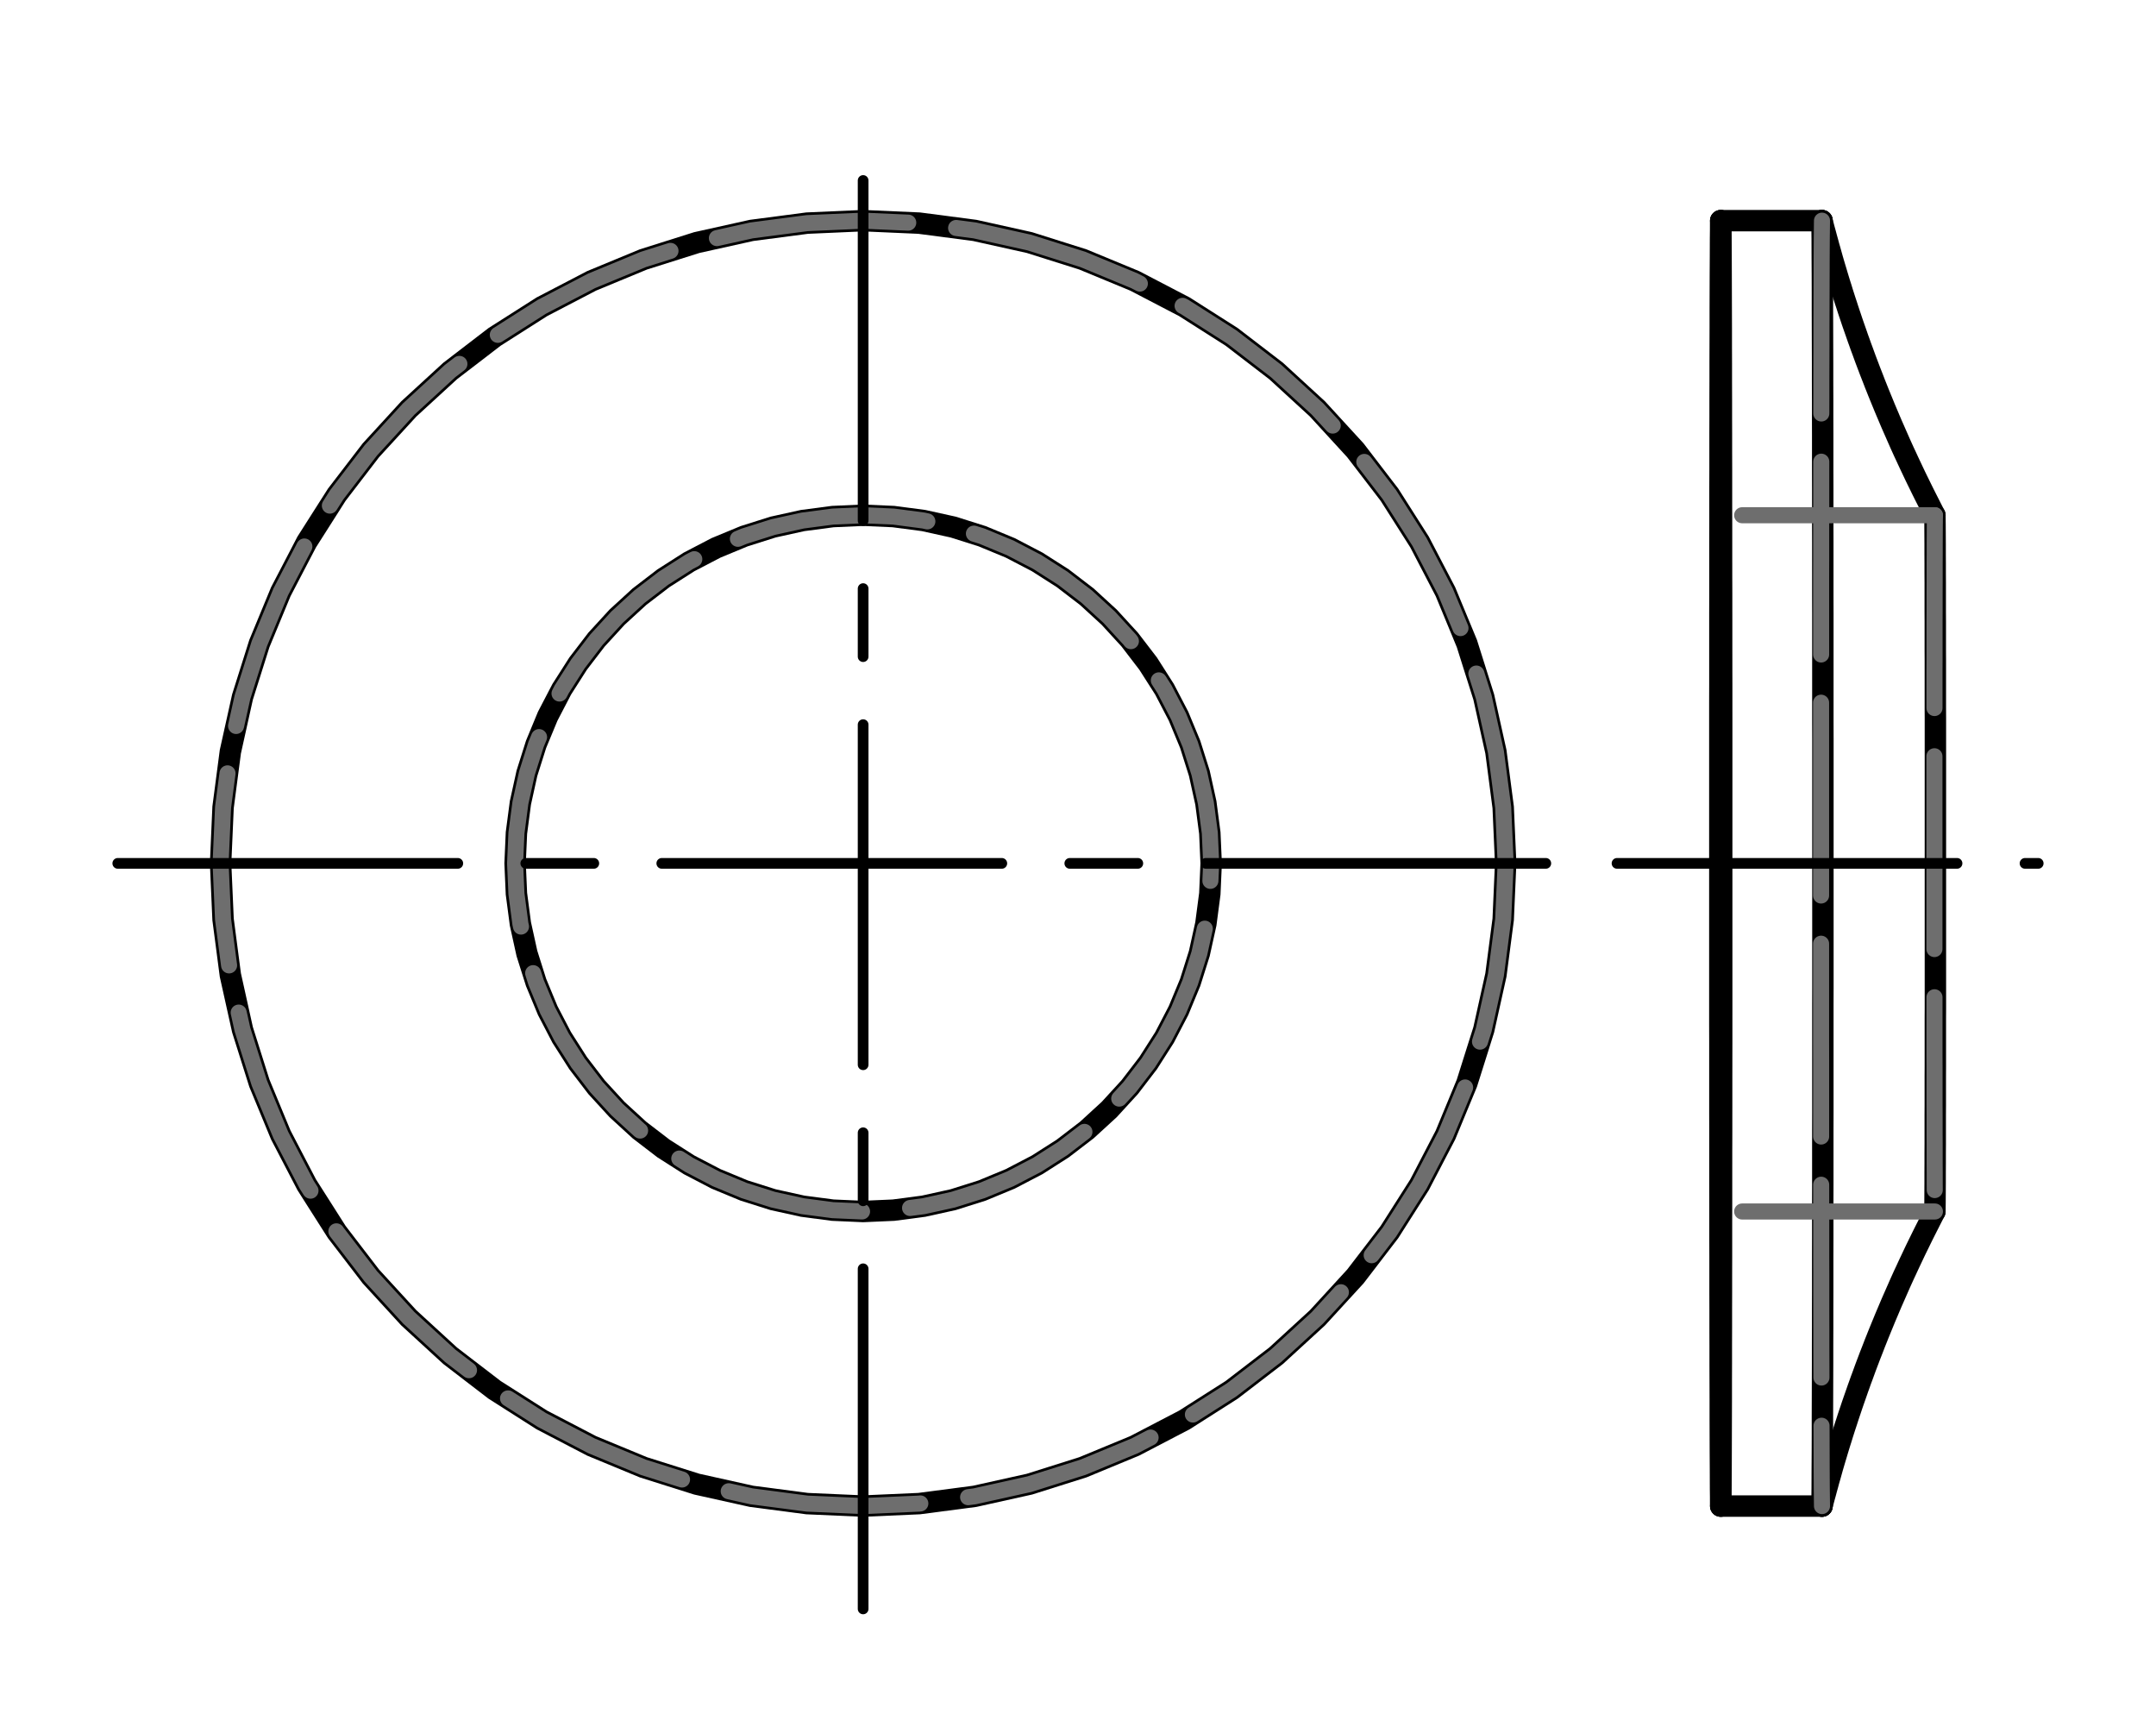
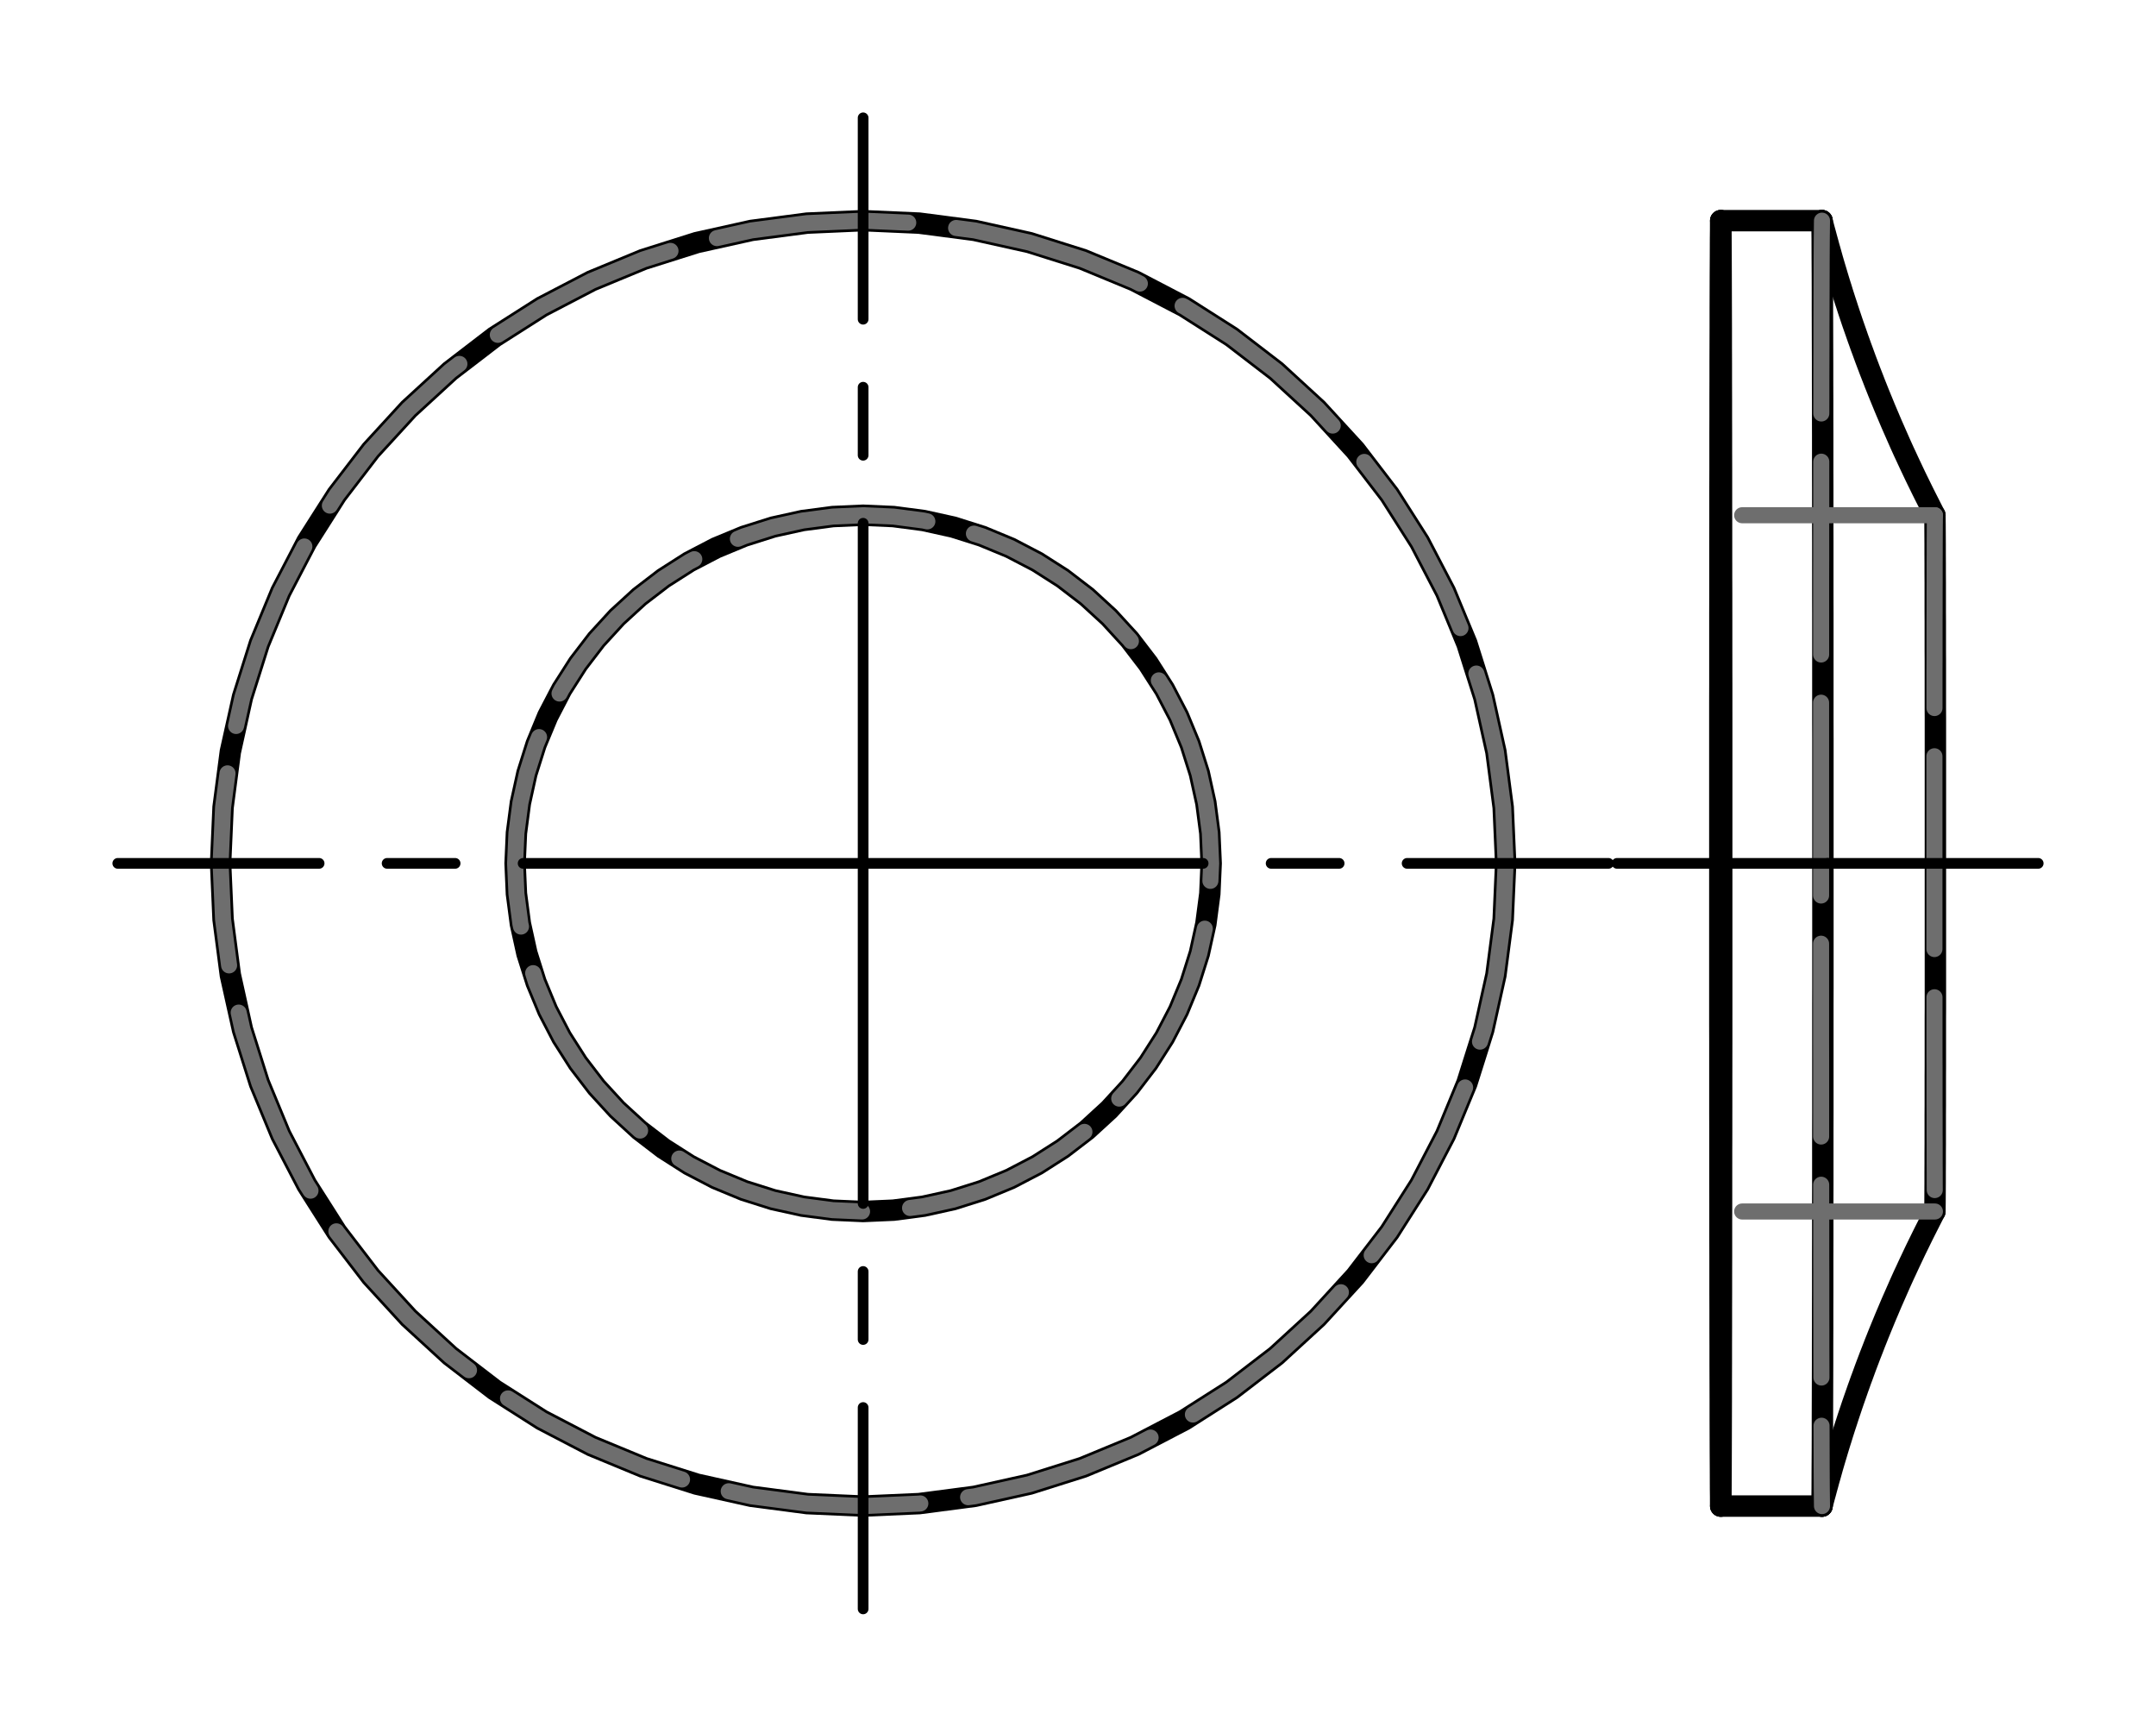
<svg xmlns="http://www.w3.org/2000/svg" width="40.266mm" height="32.24mm" viewBox="-16.12 -16.12 40.266 32.24" version="1.1">
  <g transform="scale(1,-1)" stroke-linecap="round">
    <g fill="none" stroke="rgb(0,0,0)" stroke-width="0.4" id="Visible">
      <path d="M 6.5,0.0 L 6.475,0.567 L 6.401,1.129 L 6.279,1.682 L 6.108,2.223 L 5.891,2.747 L 5.629,3.25 L 5.324,3.728 L 4.979,4.178 L 4.596,4.596 L 4.178,4.979 L 3.728,5.324 L 3.25,5.629 L 2.747,5.891 L 2.223,6.108 L 1.682,6.279 L 1.129,6.401 L 0.567,6.475 L -0.0,6.5 L -0.567,6.475 L -1.129,6.401 L -1.682,6.279 L -2.223,6.108 L -2.747,5.891 L -3.25,5.629 L -3.728,5.324 L -4.178,4.979 L -4.596,4.596 L -4.979,4.178 L -5.324,3.728 L -5.629,3.25 L -5.891,2.747 L -6.108,2.223 L -6.279,1.682 L -6.401,1.129 L -6.475,0.567 L -6.5,-0.0 L -6.475,-0.567 L -6.401,-1.129 L -6.279,-1.682 L -6.108,-2.223 L -5.891,-2.747 L -5.629,-3.25 L -5.324,-3.728 L -4.979,-4.178 L -4.596,-4.596 L -4.178,-4.979 L -3.728,-5.324 L -3.25,-5.629 L -2.747,-5.891 L -2.223,-6.108 L -1.682,-6.279 L -1.129,-6.401 L -0.567,-6.475 L 0.0,-6.5 L 0.567,-6.475 L 1.129,-6.401 L 1.682,-6.279 L 2.223,-6.108 L 2.747,-5.891 L 3.25,-5.629 L 3.728,-5.324 L 4.178,-4.979 L 4.596,-4.596 L 4.979,-4.178 L 5.324,-3.728 L 5.629,-3.25 L 5.891,-2.747 L 6.108,-2.223 L 6.279,-1.682 L 6.401,-1.129 L 6.475,-0.567 L 6.5,0.0" />
      <path d="M 12.0,0.0 L 11.954,1.046 L 11.818,2.084 L 11.591,3.106 L 11.276,4.104 L 10.876,5.071 L 10.392,6.0 L 9.83,6.883 L 9.193,7.713 L 8.485,8.485 L 7.713,9.193 L 6.883,9.83 L 6.0,10.392 L 5.071,10.876 L 4.104,11.276 L 3.106,11.591 L 2.084,11.818 L 1.046,11.954 L 0.0,12.0 L -1.046,11.954 L -2.084,11.818 L -3.106,11.591 L -4.104,11.276 L -5.071,10.876 L -6.0,10.392 L -6.883,9.83 L -7.713,9.193 L -8.485,8.485 L -9.193,7.713 L -9.83,6.883 L -10.392,6.0 L -10.876,5.071 L -11.276,4.104 L -11.591,3.106 L -11.818,2.084 L -11.954,1.046 L -12.0,0.0 L -11.954,-1.046 L -11.818,-2.084 L -11.591,-3.106 L -11.276,-4.104 L -10.876,-5.071 L -10.392,-6.0 L -9.83,-6.883 L -9.193,-7.713 L -8.485,-8.485 L -7.713,-9.193 L -6.883,-9.83 L -6.0,-10.392 L -5.071,-10.876 L -4.104,-11.276 L -3.106,-11.591 L -2.084,-11.818 L -1.046,-11.954 L -0.0,-12.0 L 1.046,-11.954 L 2.084,-11.818 L 3.106,-11.591 L 4.104,-11.276 L 5.071,-10.876 L 6.0,-10.392 L 6.883,-9.83 L 7.713,-9.193 L 8.485,-8.485 L 9.193,-7.713 L 9.83,-6.883 L 10.392,-6.0 L 10.876,-5.071 L 11.276,-4.104 L 11.591,-3.106 L 11.818,-2.084 L 11.954,-1.046 L 12.0,-0.0" />
      <path d="M 16.017,6.5 L 16.015,6.319 L 16.014,6.139 L 16.013,5.958 L 16.013,5.778 L 16.012,5.597 L 16.012,5.417 L 16.012,5.236 L 16.011,5.056 L 16.011,4.875 L 16.011,4.694 L 16.01,4.514 L 16.01,4.333 L 16.01,4.153 L 16.01,3.972 L 16.01,3.792 L 16.009,3.611 L 16.009,3.431 L 16.009,3.25 L 16.009,3.07 L 16.009,2.889 L 16.009,2.708 L 16.009,2.528 L 16.009,2.347 L 16.008,2.167 L 16.008,1.986 L 16.008,1.806 L 16.008,1.625 L 16.008,1.444 L 16.008,1.264 L 16.008,1.083 L 16.008,0.903 L 16.008,0.722 L 16.008,0.542 L 16.008,0.361 L 16.008,0.181 L 16.008,0.0 L 16.008,-0.181 L 16.008,-0.361 L 16.008,-0.542 L 16.008,-0.722 L 16.008,-0.903 L 16.008,-1.083 L 16.008,-1.264 L 16.008,-1.444 L 16.008,-1.625 L 16.008,-1.806 L 16.008,-1.986 L 16.008,-2.167 L 16.009,-2.347 L 16.009,-2.528 L 16.009,-2.708 L 16.009,-2.889 L 16.009,-3.07 L 16.009,-3.25 L 16.009,-3.431 L 16.009,-3.611 L 16.01,-3.792 L 16.01,-3.972 L 16.01,-4.153 L 16.01,-4.333 L 16.01,-4.514 L 16.011,-4.694 L 16.011,-4.875 L 16.011,-5.056 L 16.012,-5.236 L 16.012,-5.417 L 16.012,-5.597 L 16.013,-5.778 L 16.013,-5.958 L 16.014,-6.139 L 16.015,-6.319 L 16.017,-6.5" />
      <path d="M 16.017,-6.5 L 16.019,-6.319 L 16.02,-6.139 L 16.021,-5.958 L 16.021,-5.778 L 16.022,-5.597 L 16.022,-5.417 L 16.023,-5.236 L 16.023,-5.056 L 16.023,-4.875 L 16.023,-4.694 L 16.024,-4.514 L 16.024,-4.333 L 16.024,-4.153 L 16.024,-3.972 L 16.025,-3.792 L 16.025,-3.611 L 16.025,-3.431 L 16.025,-3.25 L 16.025,-3.07 L 16.025,-2.889 L 16.026,-2.708 L 16.026,-2.528 L 16.026,-2.347 L 16.026,-2.167 L 16.026,-1.986 L 16.026,-1.806 L 16.026,-1.625 L 16.026,-1.444 L 16.026,-1.264 L 16.026,-1.083 L 16.026,-0.903 L 16.026,-0.722 L 16.026,-0.542 L 16.026,-0.361 L 16.026,-0.181 L 16.026,0.0 L 16.026,0.181 L 16.026,0.361 L 16.026,0.542 L 16.026,0.722 L 16.026,0.903 L 16.026,1.083 L 16.026,1.264 L 16.026,1.444 L 16.026,1.625 L 16.026,1.806 L 16.026,1.986 L 16.026,2.167 L 16.026,2.347 L 16.026,2.528 L 16.026,2.708 L 16.025,2.889 L 16.025,3.07 L 16.025,3.25 L 16.025,3.431 L 16.025,3.611 L 16.025,3.792 L 16.024,3.972 L 16.024,4.153 L 16.024,4.333 L 16.024,4.514 L 16.023,4.694 L 16.023,4.875 L 16.023,5.056 L 16.023,5.236 L 16.022,5.417 L 16.022,5.597 L 16.021,5.778 L 16.021,5.958 L 16.02,6.139 L 16.019,6.319 L 16.017,6.5" />
      <path d="M 16.017,12.0 L 16.013,11.667 L 16.012,11.333 L 16.01,11 L 16.009,10.667 L 16.008,10.333 L 16.008,10 L 16.007,9.667 L 16.006,9.333 L 16.006,9 L 16.005,8.667 L 16.005,8.333 L 16.004,8 L 16.004,7.667 L 16.004,7.333 L 16.003,7.0 L 16.003,6.667 L 16.003,6.333 L 16.002,6.0 L 16.002,5.667 L 16.002,5.333 L 16.002,5.0 L 16.001,4.667 L 16.001,4.333 L 16.001,4.0 L 16.001,3.667 L 16.001,3.333 L 16,3.0 L 16,2.667 L 16,2.333 L 16,2.0 L 16,1.667 L 16,1.333 L 16,1.0 L 16.0,0.667 L 16.0,0.333 L 16.0,0.0 L 16.0,-0.333 L 16.0,-0.667 L 16,-1.0 L 16,-1.333 L 16,-1.667 L 16,-2.0 L 16,-2.333 L 16,-2.667 L 16,-3.0 L 16.001,-3.333 L 16.001,-3.667 L 16.001,-4.0 L 16.001,-4.333 L 16.001,-4.667 L 16.002,-5.0 L 16.002,-5.333 L 16.002,-5.667 L 16.002,-6.0 L 16.003,-6.333 L 16.003,-6.667 L 16.003,-7.0 L 16.004,-7.333 L 16.004,-7.667 L 16.004,-8.0 L 16.005,-8.333 L 16.005,-8.667 L 16.006,-9.0 L 16.006,-9.333 L 16.007,-9.667 L 16.008,-10.0 L 16.008,-10.333 L 16.009,-10.667 L 16.01,-11.0 L 16.012,-11.333 L 16.013,-11.667 L 16.017,-12.0" />
      <path d="M 16.017,-12.0 L 16.021,-11.667 L 16.023,-11.333 L 16.024,-11 L 16.025,-10.667 L 16.026,-10.333 L 16.027,-10 L 16.027,-9.667 L 16.028,-9.333 L 16.028,-9 L 16.029,-8.667 L 16.029,-8.333 L 16.03,-8 L 16.03,-7.667 L 16.031,-7.333 L 16.031,-7.0 L 16.031,-6.667 L 16.032,-6.333 L 16.032,-6.0 L 16.032,-5.667 L 16.032,-5.333 L 16.033,-5.0 L 16.033,-4.667 L 16.033,-4.333 L 16.033,-4.0 L 16.033,-3.667 L 16.034,-3.333 L 16.034,-3.0 L 16.034,-2.667 L 16.034,-2.333 L 16.034,-2.0 L 16.034,-1.667 L 16.034,-1.333 L 16.034,-1.0 L 16.034,-0.667 L 16.034,-0.333 L 16.034,0.0 L 16.034,0.333 L 16.034,0.667 L 16.034,1.0 L 16.034,1.333 L 16.034,1.667 L 16.034,2.0 L 16.034,2.333 L 16.034,2.667 L 16.034,3.0 L 16.034,3.333 L 16.033,3.667 L 16.033,4.0 L 16.033,4.333 L 16.033,4.667 L 16.033,5.0 L 16.032,5.333 L 16.032,5.667 L 16.032,6.0 L 16.032,6.333 L 16.031,6.667 L 16.031,7.0 L 16.031,7.333 L 16.03,7.667 L 16.03,8.0 L 16.029,8.333 L 16.029,8.667 L 16.028,9.0 L 16.028,9.333 L 16.027,9.667 L 16.027,10.0 L 16.026,10.333 L 16.025,10.667 L 16.024,11.0 L 16.023,11.333 L 16.021,11.667 L 16.017,12.0" />
      <path d="M 17.908,-12.0 L 17.908,-12.0 L 17.908,-12 L 17.908,-12" />
      <path d="M 17.908,-12 L 17.912,-11.666 L 17.913,-11.333 L 17.915,-11 L 17.916,-10.667 L 17.916,-10.333 L 17.917,-10 L 17.918,-9.667 L 17.919,-9.333 L 17.919,-9 L 17.92,-8.667 L 17.92,-8.333 L 17.921,-8 L 17.921,-7.667 L 17.921,-7.333 L 17.922,-7 L 17.922,-6.667 L 17.922,-6.333 L 17.923,-6 L 17.923,-5.667 L 17.923,-5.333 L 17.923,-5.0 L 17.924,-4.667 L 17.924,-4.333 L 17.924,-4.0 L 17.924,-3.667 L 17.924,-3.333 L 17.924,-3.0 L 17.924,-2.667 L 17.925,-2.333 L 17.925,-2.0 L 17.925,-1.667 L 17.925,-1.333 L 17.925,-1.0 L 17.925,-0.667 L 17.925,-0.333 L 17.925,0.0 L 17.925,0.333 L 17.925,0.667 L 17.925,1.0 L 17.925,1.333 L 17.925,1.667 L 17.925,2.0 L 17.925,2.333 L 17.924,2.667 L 17.924,3.0 L 17.924,3.333 L 17.924,3.667 L 17.924,4.0 L 17.924,4.333 L 17.924,4.667 L 17.923,5 L 17.923,5.333 L 17.923,5.667 L 17.923,6 L 17.922,6.333 L 17.922,6.667 L 17.922,7 L 17.921,7.333 L 17.921,7.667 L 17.921,8 L 17.92,8.333 L 17.92,8.667 L 17.919,9 L 17.919,9.333 L 17.918,9.667 L 17.917,10 L 17.916,10.333 L 17.916,10.666 L 17.915,11 L 17.913,11.333 L 17.912,11.666 L 17.908,12" />
      <path d="M 17.908,12 L 17.908,12 L 17.908,12.0 L 17.908,12.0" />
      <path d="M 16.017,12.0 L 16.043,12.0 L 16.07,12.0 L 16.096,12.0 L 16.122,12.0 L 16.148,12.0 L 16.175,12.0 L 16.201,12.0 L 16.227,12.0 L 16.253,12.0 L 16.28,12.0 L 16.306,12.0 L 16.332,12.0 L 16.358,12.0 L 16.385,12.0 L 16.411,12.0 L 16.437,12.0 L 16.463,12.0 L 16.49,12.0 L 16.516,12.0 L 16.542,12.0 L 16.569,12.0 L 16.595,12.0 L 16.621,12.0 L 16.647,12.0 L 16.674,12.0 L 16.7,12.0 L 16.726,12.0 L 16.752,12.0 L 16.779,12.0 L 16.805,12.0 L 16.831,12.0 L 16.857,12.0 L 16.884,12.0 L 16.91,12.0 L 16.936,12.0 L 16.962,12.0 L 16.989,12.0 L 17.015,12.0 L 17.041,12.0 L 17.067,12.0 L 17.094,12.0 L 17.12,12.0 L 17.146,12.0 L 17.172,12.0 L 17.199,12.0 L 17.225,12.0 L 17.251,12.0 L 17.278,12.0 L 17.304,12.0 L 17.33,12.0 L 17.356,12.0 L 17.383,12.0 L 17.409,12.0 L 17.435,12.0 L 17.461,12.0 L 17.488,12.0 L 17.514,12.0 L 17.54,12.0 L 17.567,12.0 L 17.593,12.0 L 17.619,12.0 L 17.645,12.0 L 17.672,12.0 L 17.698,12.0 L 17.724,12.0 L 17.75,12.0 L 17.776,12.0 L 17.803,12.0 L 17.829,12.0 L 17.855,12.0 L 17.882,12.0 L 17.908,12.0" />
      <path d="M 20.017,-6.5 L 20.019,-6.319 L 20.02,-6.139 L 20.021,-5.958 L 20.021,-5.778 L 20.022,-5.597 L 20.022,-5.417 L 20.023,-5.236 L 20.023,-5.056 L 20.023,-4.875 L 20.023,-4.694 L 20.024,-4.514 L 20.024,-4.333 L 20.024,-4.153 L 20.024,-3.972 L 20.025,-3.792 L 20.025,-3.611 L 20.025,-3.431 L 20.025,-3.25 L 20.025,-3.07 L 20.025,-2.889 L 20.026,-2.708 L 20.026,-2.528 L 20.026,-2.347 L 20.026,-2.167 L 20.026,-1.986 L 20.026,-1.806 L 20.026,-1.625 L 20.026,-1.444 L 20.026,-1.264 L 20.026,-1.083 L 20.026,-0.903 L 20.026,-0.722 L 20.026,-0.542 L 20.026,-0.361 L 20.026,-0.181 L 20.026,0.0 L 20.026,0.181 L 20.026,0.361 L 20.026,0.542 L 20.026,0.722 L 20.026,0.903 L 20.026,1.083 L 20.026,1.264 L 20.026,1.444 L 20.026,1.625 L 20.026,1.806 L 20.026,1.986 L 20.026,2.167 L 20.026,2.347 L 20.026,2.528 L 20.026,2.708 L 20.025,2.889 L 20.025,3.069 L 20.025,3.25 L 20.025,3.431 L 20.025,3.611 L 20.025,3.792 L 20.024,3.972 L 20.024,4.153 L 20.024,4.333 L 20.024,4.514 L 20.023,4.694 L 20.023,4.875 L 20.023,5.056 L 20.023,5.236 L 20.022,5.417 L 20.022,5.597 L 20.021,5.778 L 20.021,5.958 L 20.02,6.139 L 20.019,6.319 L 20.017,6.5" />
      <path d="M 16.017,-12.0 L 16.043,-12.0 L 16.07,-12.0 L 16.096,-12.0 L 16.122,-12.0 L 16.148,-12.0 L 16.175,-12.0 L 16.201,-12.0 L 16.227,-12.0 L 16.253,-12.0 L 16.28,-12.0 L 16.306,-12.0 L 16.332,-12.0 L 16.358,-12.0 L 16.385,-12.0 L 16.411,-12.0 L 16.437,-12.0 L 16.463,-12.0 L 16.49,-12.0 L 16.516,-12.0 L 16.542,-12.0 L 16.569,-12.0 L 16.595,-12.0 L 16.621,-12.0 L 16.647,-12.0 L 16.674,-12.0 L 16.7,-12.0 L 16.726,-12.0 L 16.752,-12.0 L 16.779,-12.0 L 16.805,-12.0 L 16.831,-12.0 L 16.857,-12.0 L 16.884,-12.0 L 16.91,-12.0 L 16.936,-12.0 L 16.962,-12.0 L 16.989,-12.0 L 17.015,-12.0 L 17.041,-12.0 L 17.067,-12.0 L 17.094,-12.0 L 17.12,-12.0 L 17.146,-12.0 L 17.172,-12.0 L 17.199,-12.0 L 17.225,-12.0 L 17.251,-12.0 L 17.278,-12.0 L 17.304,-12.0 L 17.33,-12.0 L 17.356,-12.0 L 17.383,-12.0 L 17.409,-12.0 L 17.435,-12.0 L 17.461,-12.0 L 17.488,-12.0 L 17.514,-12.0 L 17.54,-12.0 L 17.567,-12.0 L 17.593,-12.0 L 17.619,-12.0 L 17.645,-12.0 L 17.672,-12.0 L 17.698,-12.0 L 17.724,-12.0 L 17.75,-12.0 L 17.776,-12.0 L 17.803,-12.0 L 17.829,-12.0 L 17.855,-12.0 L 17.882,-12.0 L 17.908,-12.0" />
      <path d="M 17.908,-12 L 17.928,-11.921 L 17.949,-11.841 L 17.971,-11.762 L 17.992,-11.683 L 18.014,-11.604 L 18.035,-11.525 L 18.058,-11.446 L 18.08,-11.367 L 18.102,-11.288 L 18.125,-11.209 L 18.148,-11.131 L 18.172,-11.052 L 18.195,-10.974 L 18.219,-10.895 L 18.243,-10.817 L 18.268,-10.739 L 18.292,-10.66 L 18.317,-10.582 L 18.342,-10.504 L 18.368,-10.426 L 18.393,-10.348 L 18.419,-10.27 L 18.445,-10.193 L 18.471,-10.115 L 18.498,-10.037 L 18.525,-9.96 L 18.552,-9.883 L 18.579,-9.805 L 18.607,-9.728 L 18.634,-9.651 L 18.663,-9.574 L 18.691,-9.497 L 18.719,-9.42 L 18.748,-9.343 L 18.777,-9.267 L 18.806,-9.19 L 18.836,-9.114 L 18.866,-9.037 L 18.895,-8.961 L 18.926,-8.884 L 18.956,-8.808 L 18.987,-8.732 L 19.018,-8.656 L 19.049,-8.581 L 19.08,-8.505 L 19.112,-8.429 L 19.144,-8.354 L 19.176,-8.278 L 19.208,-8.203 L 19.241,-8.128 L 19.274,-8.053 L 19.307,-7.978 L 19.34,-7.903 L 19.373,-7.828 L 19.407,-7.753 L 19.441,-7.678 L 19.476,-7.604 L 19.51,-7.53 L 19.545,-7.455 L 19.58,-7.381 L 19.615,-7.307 L 19.65,-7.233 L 19.686,-7.159 L 19.722,-7.086 L 19.758,-7.012 L 19.794,-6.939 L 19.831,-6.865 L 19.868,-6.792 L 19.905,-6.719 L 19.942,-6.646 L 19.979,-6.573 L 20.017,-6.5" />
      <path d="M 17.908,12 L 17.928,11.921 L 17.949,11.841 L 17.971,11.762 L 17.992,11.683 L 18.014,11.604 L 18.035,11.525 L 18.058,11.446 L 18.08,11.367 L 18.102,11.288 L 18.125,11.209 L 18.148,11.131 L 18.172,11.052 L 18.195,10.974 L 18.219,10.895 L 18.243,10.817 L 18.268,10.739 L 18.292,10.66 L 18.317,10.582 L 18.342,10.504 L 18.368,10.426 L 18.393,10.348 L 18.419,10.27 L 18.445,10.193 L 18.471,10.115 L 18.498,10.037 L 18.525,9.96 L 18.552,9.883 L 18.579,9.805 L 18.607,9.728 L 18.634,9.651 L 18.663,9.574 L 18.691,9.497 L 18.719,9.42 L 18.748,9.343 L 18.777,9.267 L 18.806,9.19 L 18.836,9.114 L 18.866,9.037 L 18.895,8.961 L 18.926,8.884 L 18.956,8.808 L 18.987,8.732 L 19.018,8.656 L 19.049,8.581 L 19.08,8.505 L 19.112,8.429 L 19.144,8.354 L 19.176,8.278 L 19.208,8.203 L 19.241,8.128 L 19.274,8.053 L 19.307,7.978 L 19.34,7.903 L 19.373,7.828 L 19.407,7.753 L 19.441,7.678 L 19.476,7.604 L 19.51,7.53 L 19.545,7.455 L 19.58,7.381 L 19.615,7.307 L 19.65,7.233 L 19.686,7.159 L 19.722,7.086 L 19.758,7.012 L 19.794,6.939 L 19.831,6.865 L 19.868,6.792 L 19.905,6.719 L 19.942,6.646 L 19.979,6.573 L 20.017,6.5" />
    </g>
    <g fill="none" stroke="rgb(110,110,110)" stroke-width="0.3" id="Hidden" stroke-dasharray="3.6 0.9">
      <path d="M 12.0,0.0 L 11.954,1.046 L 11.818,2.084 L 11.591,3.106 L 11.276,4.104 L 10.876,5.071 L 10.392,6.0 L 9.83,6.883 L 9.193,7.713 L 8.485,8.485 L 7.713,9.193 L 6.883,9.83 L 6.0,10.392 L 5.071,10.876 L 4.104,11.276 L 3.106,11.591 L 2.084,11.818 L 1.046,11.954 L 0.0,12.0 L -1.046,11.954 L -2.084,11.818 L -3.106,11.591 L -4.104,11.276 L -5.071,10.876 L -6.0,10.392 L -6.883,9.83 L -7.713,9.193 L -8.485,8.485 L -9.193,7.713 L -9.83,6.883 L -10.392,6.0 L -10.876,5.071 L -11.276,4.104 L -11.591,3.106 L -11.818,2.084 L -11.954,1.046 L -12.0,0.0 L -11.954,-1.046 L -11.818,-2.084 L -11.591,-3.106 L -11.276,-4.104 L -10.876,-5.071 L -10.392,-6.0 L -9.83,-6.883 L -9.193,-7.713 L -8.485,-8.485 L -7.713,-9.193 L -6.883,-9.83 L -6.0,-10.392 L -5.071,-10.876 L -4.104,-11.276 L -3.106,-11.591 L -2.084,-11.818 L -1.046,-11.954 L -0.0,-12.0 L 1.046,-11.954 L 2.084,-11.818 L 3.106,-11.591 L 4.104,-11.276 L 5.071,-10.876 L 6.0,-10.392 L 6.883,-9.83 L 7.713,-9.193 L 8.485,-8.485 L 9.193,-7.713 L 9.83,-6.883 L 10.392,-6.0 L 10.876,-5.071 L 11.276,-4.104 L 11.591,-3.106 L 11.818,-2.084 L 11.954,-1.046 L 12.0,-0.0" />
      <path d="M 6.5,0.0 L 6.475,0.567 L 6.401,1.129 L 6.279,1.682 L 6.108,2.223 L 5.891,2.747 L 5.629,3.25 L 5.324,3.728 L 4.979,4.178 L 4.596,4.596 L 4.178,4.979 L 3.728,5.324 L 3.25,5.629 L 2.747,5.891 L 2.223,6.108 L 1.682,6.279 L 1.129,6.401 L 0.567,6.475 L -0.0,6.5 L -0.567,6.475 L -1.129,6.401 L -1.682,6.279 L -2.223,6.108 L -2.747,5.891 L -3.25,5.629 L -3.728,5.324 L -4.178,4.979 L -4.596,4.596 L -4.979,4.178 L -5.324,3.728 L -5.629,3.25 L -5.891,2.747 L -6.108,2.223 L -6.279,1.682 L -6.401,1.129 L -6.475,0.567 L -6.5,-0.0 L -6.475,-0.567 L -6.401,-1.129 L -6.279,-1.682 L -6.108,-2.223 L -5.891,-2.747 L -5.629,-3.25 L -5.324,-3.728 L -4.979,-4.178 L -4.596,-4.596 L -4.178,-4.979 L -3.728,-5.324 L -3.25,-5.629 L -2.747,-5.891 L -2.223,-6.108 L -1.682,-6.279 L -1.129,-6.401 L -0.567,-6.475 L 0.0,-6.5 L 0.567,-6.475 L 1.129,-6.401 L 1.682,-6.279 L 2.223,-6.108 L 2.747,-5.891 L 3.25,-5.629 L 3.728,-5.324 L 4.178,-4.979 L 4.596,-4.596 L 4.979,-4.178 L 5.324,-3.728 L 5.629,-3.25 L 5.891,-2.747 L 6.108,-2.223 L 6.279,-1.682 L 6.401,-1.129 L 6.475,-0.567 L 6.5,0.0" />
      <path d="M 17.908,12.0 L 17.904,11.667 L 17.902,11.333 L 17.901,11 L 17.9,10.667 L 17.899,10.333 L 17.898,10 L 17.898,9.667 L 17.897,9.333 L 17.896,9 L 17.896,8.667 L 17.895,8.333 L 17.895,8 L 17.895,7.667 L 17.894,7.333 L 17.894,7.0 L 17.894,6.667 L 17.893,6.333 L 17.893,6.0 L 17.893,5.667 L 17.892,5.333 L 17.892,5.0 L 17.892,4.667 L 17.892,4.333 L 17.892,4.0 L 17.892,3.667 L 17.891,3.333 L 17.891,3.0 L 17.891,2.667 L 17.891,2.333 L 17.891,2.0 L 17.891,1.667 L 17.891,1.333 L 17.891,1.0 L 17.891,0.667 L 17.891,0.333 L 17.891,0.0 L 17.891,-0.333 L 17.891,-0.667 L 17.891,-1.0 L 17.891,-1.333 L 17.891,-1.667 L 17.891,-2.0 L 17.891,-2.333 L 17.891,-2.667 L 17.891,-3.0 L 17.891,-3.333 L 17.892,-3.667 L 17.892,-4.0 L 17.892,-4.333 L 17.892,-4.667 L 17.892,-5.0 L 17.892,-5.333 L 17.893,-5.667 L 17.893,-6.0 L 17.893,-6.333 L 17.894,-6.667 L 17.894,-7.0 L 17.894,-7.333 L 17.895,-7.667 L 17.895,-8.0 L 17.895,-8.333 L 17.896,-8.667 L 17.896,-9.0 L 17.897,-9.333 L 17.898,-9.667 L 17.898,-10.0 L 17.899,-10.333 L 17.9,-10.667 L 17.901,-11.0 L 17.902,-11.333 L 17.904,-11.667 L 17.908,-12.0" />
      <path d="M 20.017,6.5 L 20.015,6.319 L 20.014,6.139 L 20.013,5.958 L 20.013,5.778 L 20.012,5.597 L 20.012,5.417 L 20.012,5.236 L 20.011,5.056 L 20.011,4.875 L 20.011,4.694 L 20.01,4.514 L 20.01,4.333 L 20.01,4.153 L 20.01,3.972 L 20.01,3.792 L 20.009,3.611 L 20.009,3.431 L 20.009,3.25 L 20.009,3.07 L 20.009,2.889 L 20.009,2.708 L 20.009,2.528 L 20.009,2.347 L 20.008,2.167 L 20.008,1.986 L 20.008,1.806 L 20.008,1.625 L 20.008,1.444 L 20.008,1.264 L 20.008,1.083 L 20.008,0.903 L 20.008,0.722 L 20.008,0.542 L 20.008,0.361 L 20.008,0.181 L 20.008,0.0 L 20.008,-0.181 L 20.008,-0.361 L 20.008,-0.542 L 20.008,-0.722 L 20.008,-0.903 L 20.008,-1.083 L 20.008,-1.264 L 20.008,-1.444 L 20.008,-1.625 L 20.008,-1.806 L 20.008,-1.986 L 20.008,-2.167 L 20.009,-2.347 L 20.009,-2.528 L 20.009,-2.708 L 20.009,-2.889 L 20.009,-3.07 L 20.009,-3.25 L 20.009,-3.431 L 20.009,-3.611 L 20.01,-3.792 L 20.01,-3.972 L 20.01,-4.153 L 20.01,-4.333 L 20.01,-4.514 L 20.011,-4.694 L 20.011,-4.875 L 20.011,-5.056 L 20.012,-5.236 L 20.012,-5.417 L 20.012,-5.597 L 20.013,-5.778 L 20.013,-5.958 L 20.014,-6.139 L 20.015,-6.319 L 20.017,-6.5" />
      <path d="M 20.017,6.5 L 19.962,6.5 L 19.906,6.5 L 19.85,6.5 L 19.795,6.5 L 19.739,6.5 L 19.684,6.5 L 19.628,6.5 L 19.573,6.5 L 19.517,6.5 L 19.462,6.5 L 19.406,6.5 L 19.35,6.5 L 19.295,6.5 L 19.239,6.5 L 19.184,6.5 L 19.128,6.5 L 19.073,6.5 L 19.017,6.5 L 18.962,6.5 L 18.906,6.5 L 18.85,6.5 L 18.795,6.5 L 18.739,6.5 L 18.684,6.5 L 18.628,6.5 L 18.573,6.5 L 18.517,6.5 L 18.462,6.5 L 18.406,6.5 L 18.35,6.5 L 18.295,6.5 L 18.239,6.5 L 18.184,6.5 L 18.128,6.5 L 18.073,6.5 L 18.017,6.5 L 17.962,6.5 L 17.906,6.5 L 17.85,6.5 L 17.795,6.5 L 17.739,6.5 L 17.684,6.5 L 17.628,6.5 L 17.573,6.5 L 17.517,6.5 L 17.462,6.5 L 17.406,6.5 L 17.35,6.5 L 17.295,6.5 L 17.239,6.5 L 17.184,6.5 L 17.128,6.5 L 17.073,6.5 L 17.017,6.5 L 16.962,6.5 L 16.906,6.5 L 16.85,6.5 L 16.795,6.5 L 16.739,6.5 L 16.684,6.5 L 16.628,6.5 L 16.573,6.5 L 16.517,6.5 L 16.462,6.5 L 16.406,6.5 L 16.35,6.5 L 16.295,6.5 L 16.239,6.5 L 16.184,6.5 L 16.128,6.5 L 16.073,6.5 L 16.017,6.5" />
      <path d="M 20.017,-6.5 L 19.962,-6.5 L 19.906,-6.5 L 19.85,-6.5 L 19.795,-6.5 L 19.739,-6.5 L 19.684,-6.5 L 19.628,-6.5 L 19.573,-6.5 L 19.517,-6.5 L 19.462,-6.5 L 19.406,-6.5 L 19.35,-6.5 L 19.295,-6.5 L 19.239,-6.5 L 19.184,-6.5 L 19.128,-6.5 L 19.073,-6.5 L 19.017,-6.5 L 18.962,-6.5 L 18.906,-6.5 L 18.85,-6.5 L 18.795,-6.5 L 18.739,-6.5 L 18.684,-6.5 L 18.628,-6.5 L 18.573,-6.5 L 18.517,-6.5 L 18.462,-6.5 L 18.406,-6.5 L 18.35,-6.5 L 18.295,-6.5 L 18.239,-6.5 L 18.184,-6.5 L 18.128,-6.5 L 18.073,-6.5 L 18.017,-6.5 L 17.962,-6.5 L 17.906,-6.5 L 17.85,-6.5 L 17.795,-6.5 L 17.739,-6.5 L 17.684,-6.5 L 17.628,-6.5 L 17.573,-6.5 L 17.517,-6.5 L 17.462,-6.5 L 17.406,-6.5 L 17.35,-6.5 L 17.295,-6.5 L 17.239,-6.5 L 17.184,-6.5 L 17.128,-6.5 L 17.073,-6.5 L 17.017,-6.5 L 16.962,-6.5 L 16.906,-6.5 L 16.85,-6.5 L 16.795,-6.5 L 16.739,-6.5 L 16.684,-6.5 L 16.628,-6.5 L 16.573,-6.5 L 16.517,-6.5 L 16.462,-6.5 L 16.406,-6.5 L 16.35,-6.5 L 16.295,-6.5 L 16.239,-6.5 L 16.184,-6.5 L 16.128,-6.5 L 16.073,-6.5 L 16.017,-6.5" />
    </g>
    <g fill="none" stroke="rgb(0,0,0)" stroke-width="0.2" id="Center" stroke-dasharray="6.35 1.27 1.27 1.27">
-       <line x1="-13.92" y1="0.0" x2="13.92" y2="0.0" />
-       <line x1="0.0" y1="-13.92" x2="0.0" y2="13.92" />
-       <line x1="14.08" y1="0.0" x2="21.946" y2="0.0" />
+       <line x1="0.0" y1="0.0" x2="-13.92" y2="0.0" />
+       <line x1="0.0" y1="0.0" x2="13.92" y2="0.0" />
+       <line x1="0.0" y1="0.0" x2="0.0" y2="-13.92" />
+       <line x1="0.0" y1="0.0" x2="0.0" y2="13.92" />
+       <line x1="18.013" y1="0.0" x2="14.08" y2="0.0" />
+       <line x1="18.013" y1="0.0" x2="21.946" y2="0.0" />
    </g>
  </g>
</svg>
